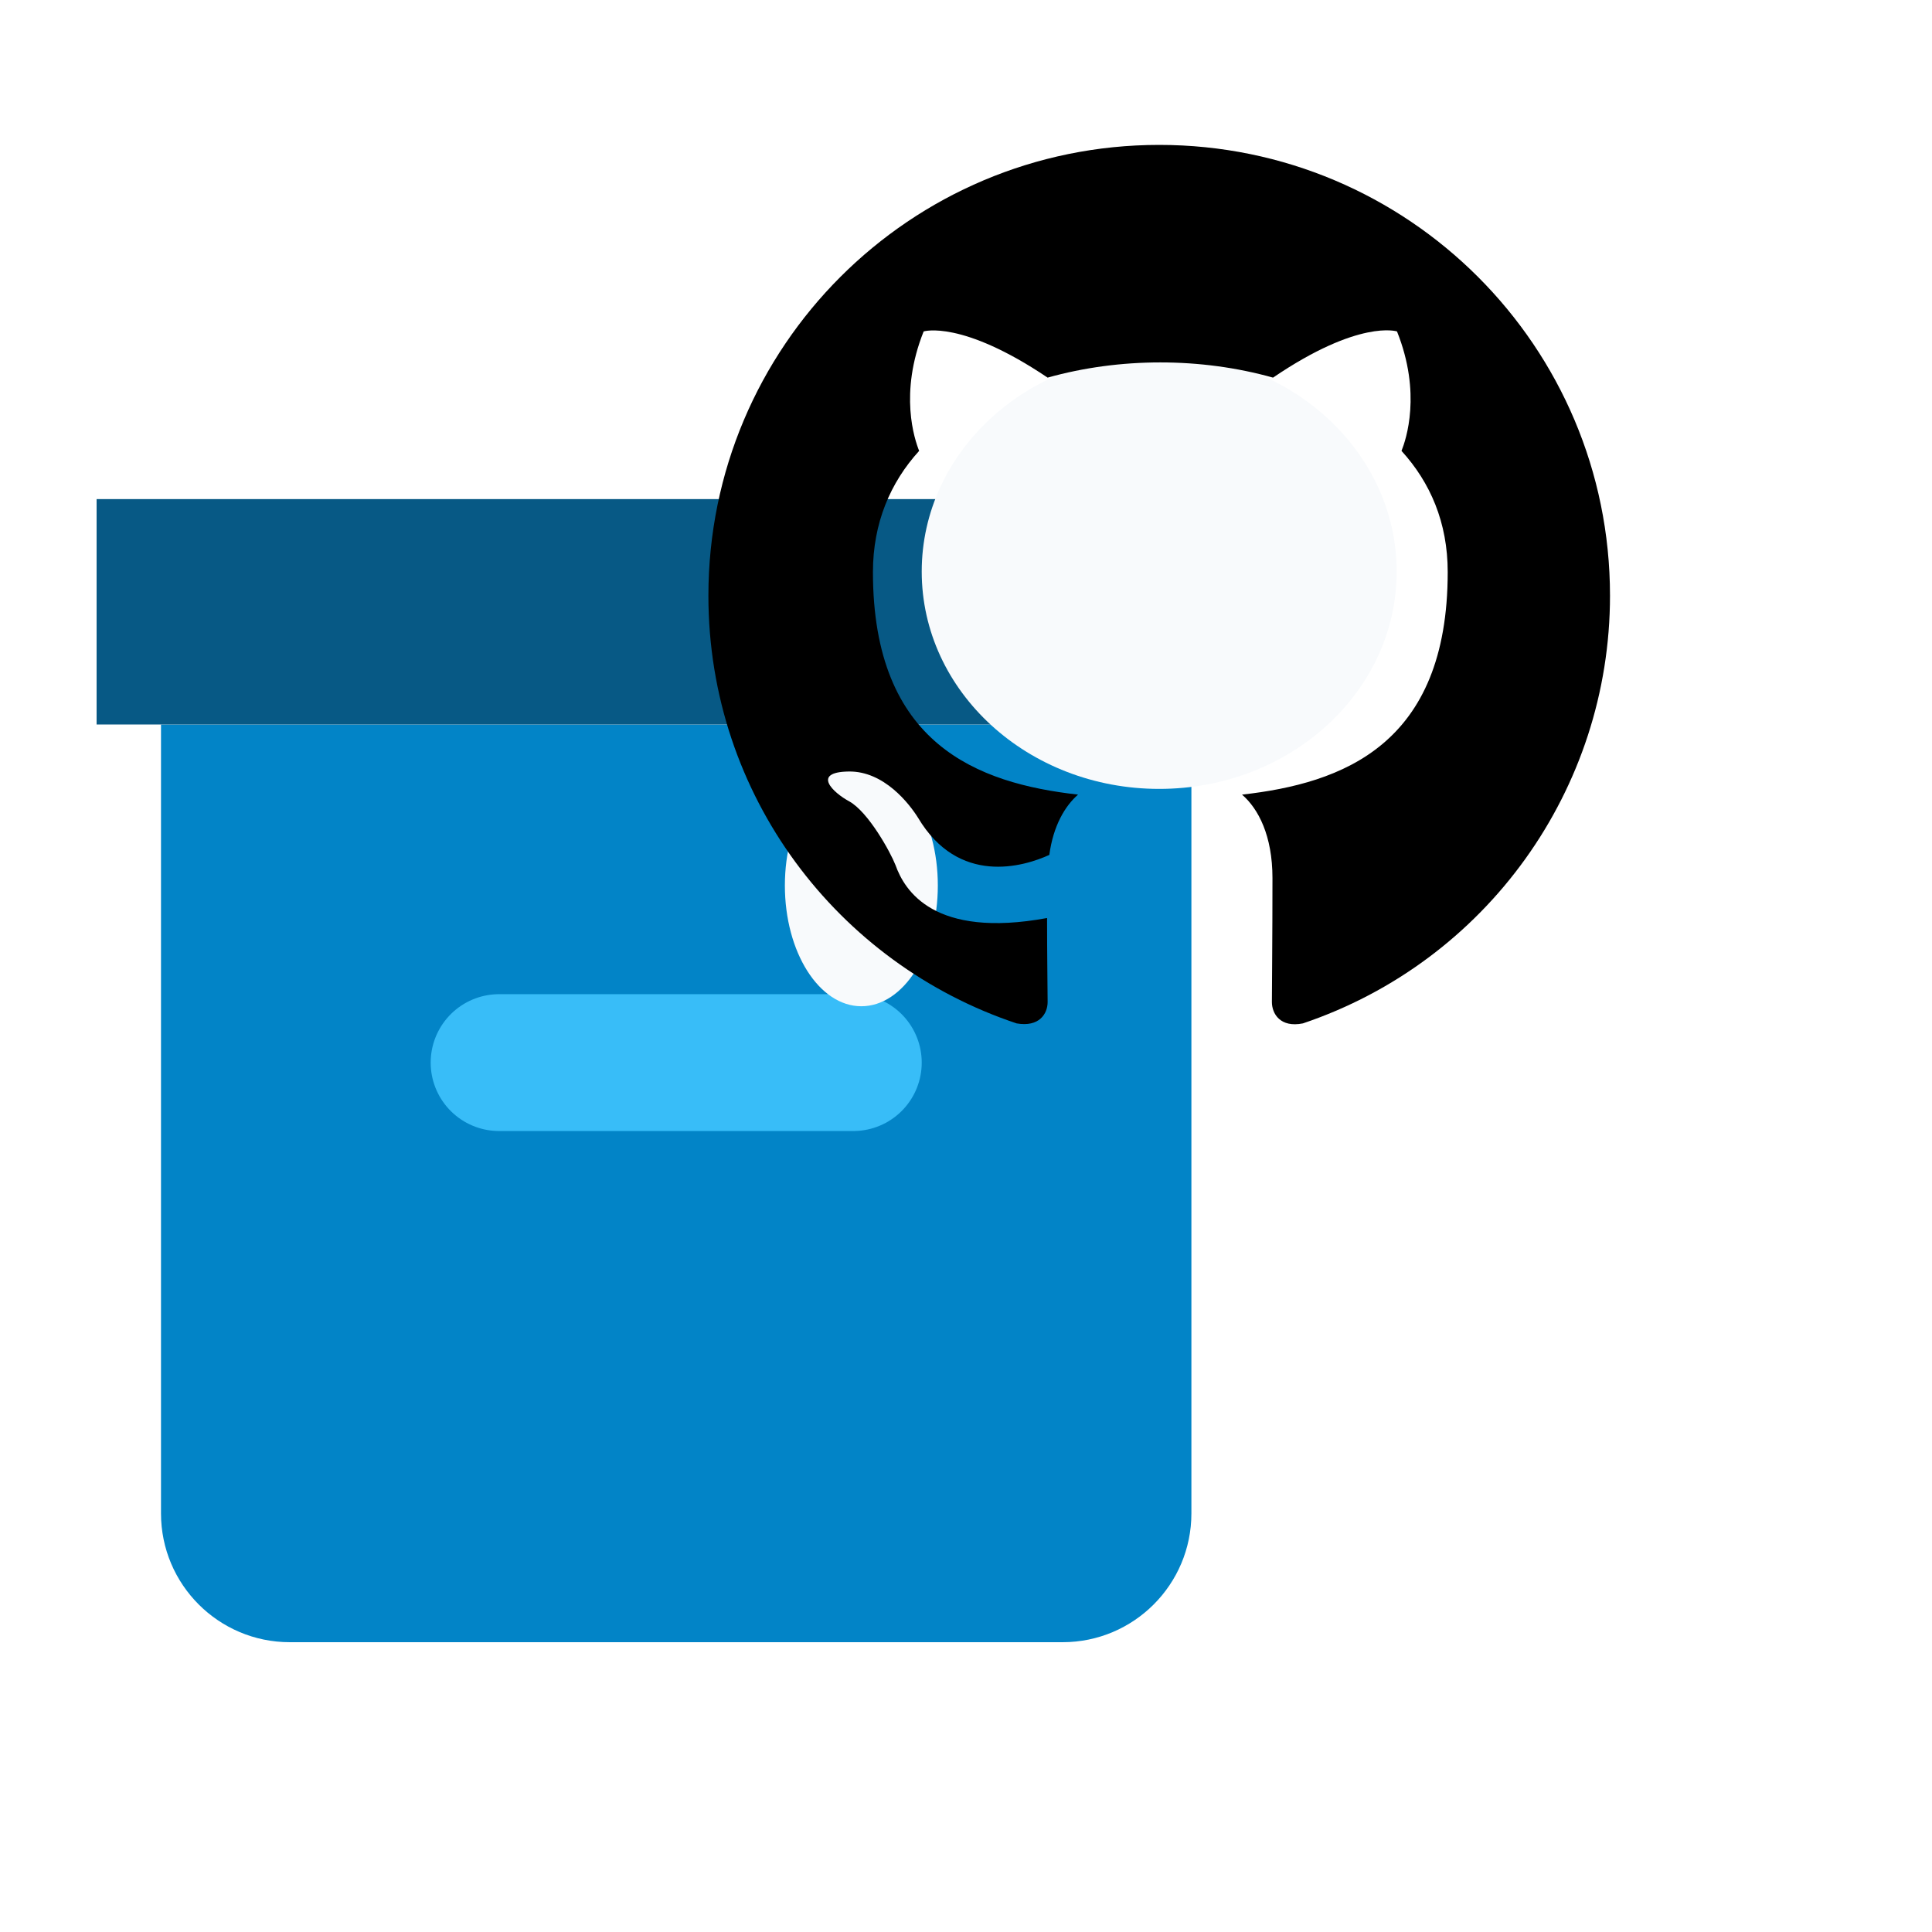
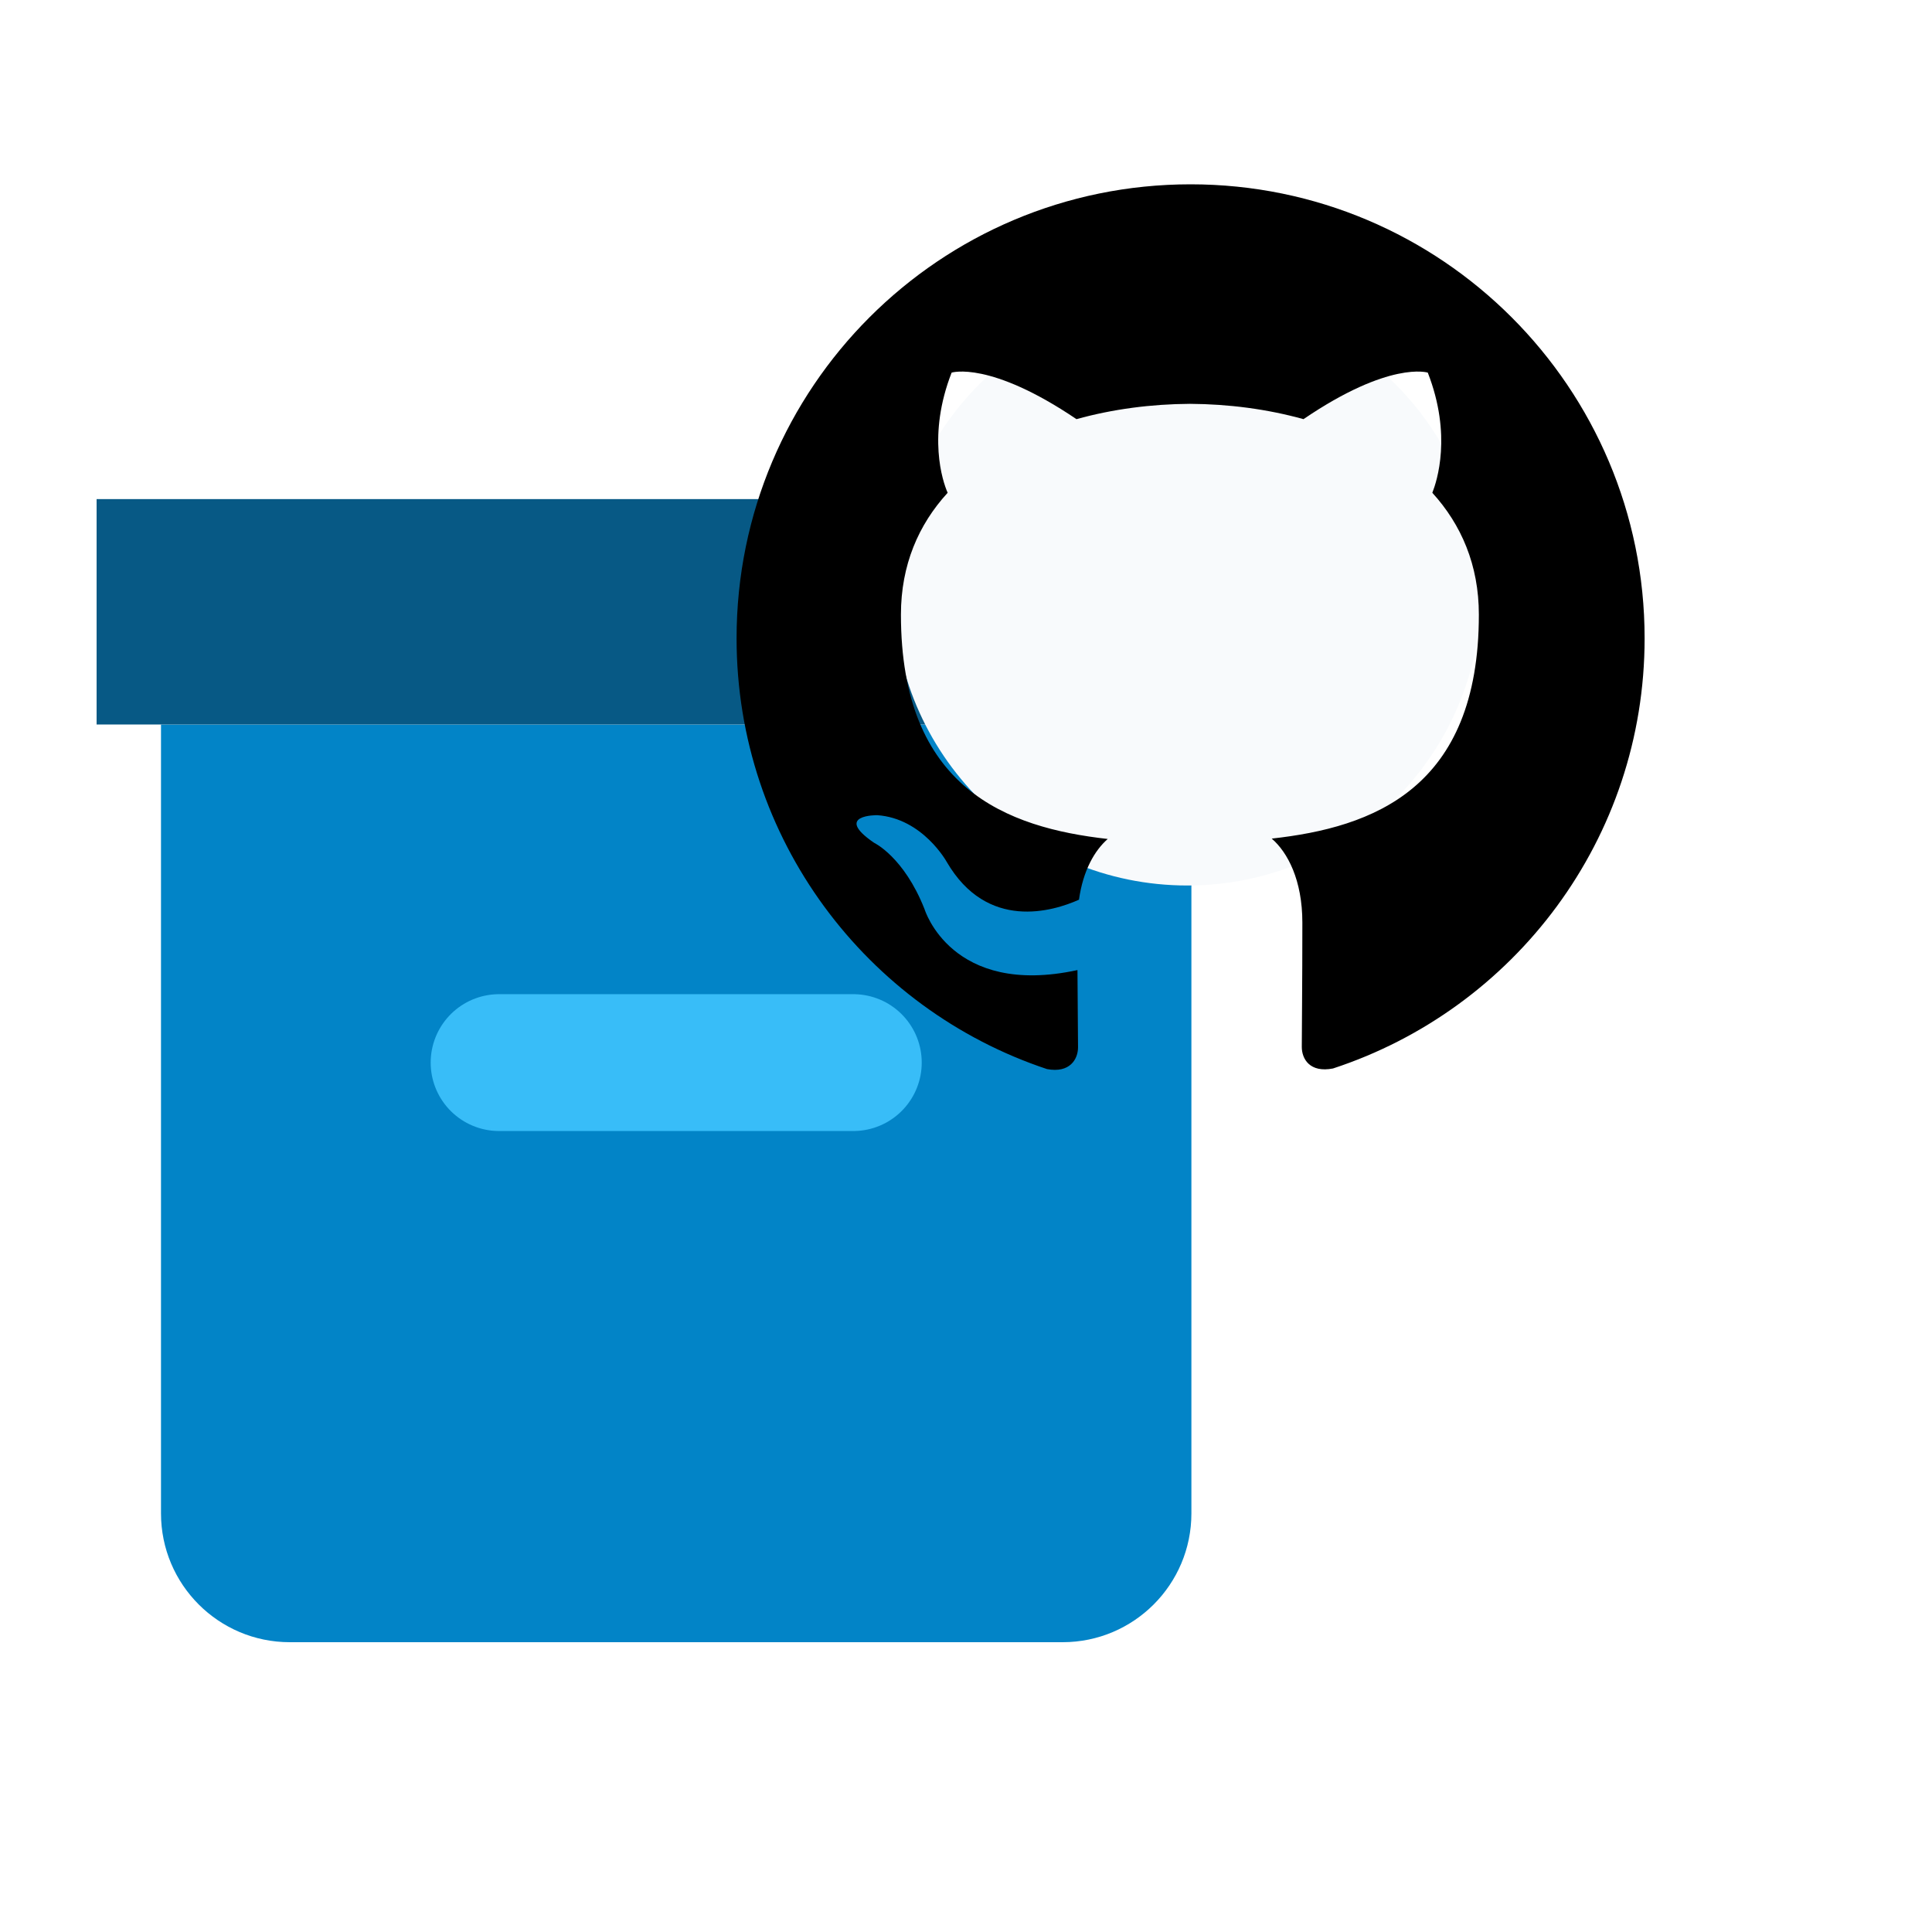
<svg xmlns="http://www.w3.org/2000/svg" viewBox="0 0 24 24" width="24" height="24">
  <g transform="translate(1.2 6.2)">
    <g transform="translate(-1.8 -2.6)">
      <path d="M2.6 5.4h12.8v9.8a1.6 1.6 0 0 1-1.6 1.6H4.2a1.6 1.6 0 0 1-1.6-1.6Z" fill="#0284c7" />
      <path d="M1.8 2.6h14.4v2.8H1.8Z" fill="#075985" />
      <path d="M6.8 9.6h4.4" stroke="#38bdf8" stroke-width="1.7" stroke-linecap="round" />
    </g>
  </g>
  <g transform="translate(8.8 1.8)">
-     <ellipse cx="5.6" cy="5.3" rx="2.95" ry="2.7" fill="#f8fafc" />
-     <ellipse cx="1.9" cy="9.2" rx="0.95" ry="1.5" fill="#f8fafc" />
-     <path d="M8 0C3.58 0 0 3.58 0 8c0 3.54 2.29 6.53 5.47 7.59.4.07.55-.17.55-.38 0-.19-.01-.82-.01-1.49-2.01.37-2.53-.49-2.69-.94-.09-.23-.48-.94-.82-1.13-.28-.15-.68-.52-.01-.53.63-.01 1.08.58 1.23.82.72 1.21 1.87.87 2.33.66.07-.52.28-.87.51-1.07-1.78-.2-3.64-.89-3.64-3.95 0-.87.31-1.59.82-2.15-.08-.2-.36-1.02.08-2.12 0 0 .67-.21 2.2.82.64-.18 1.32-.27 2-.27s1.36.09 2 .27c1.53-1.04 2.2-.82 2.2-.82.44 1.1.16 1.92.08 2.12.51.56.82 1.27.82 2.15 0 3.07-1.87 3.75-3.65 3.95.29.25.54.73.54 1.48 0 1.07-.01 1.93-.01 2.2 0 .21.15.46.55.38A8.01 8.01 0 0 0 16 8c0-4.42-3.58-8-8-8" transform="scale(0.7)" fill="#000" />
+     <circle cx="5.95" cy="5.55" r="3.65" fill="#f8fafc" />
+     <g transform="translate(0.35 0.35) scale(0.47)">
+       <path d="M12 .297c-6.63 0-12 5.373-12 12 0 5.303 3.438 9.8 8.205 11.385.6.113.82-.258.82-.577 0-.285-.01-1.04-.015-2.04-3.338.724-4.042-1.61-4.042-1.61C4.422 18.07 3.633 17.7 3.633 17.7c-1.087-.744.084-.729.084-.729 1.205.084 1.838 1.236 1.838 1.236 1.07 1.835 2.809 1.305 3.495.998.108-.776.417-1.305.76-1.605-2.665-.3-5.466-1.332-5.466-5.93 0-1.31.465-2.38 1.235-3.22-.135-.303-.54-1.523.105-3.176 0 0 1.005-.322 3.3 1.23.96-.267 1.98-.399 3-.405 1.02.006 2.04.138 3 .405 2.28-1.552 3.285-1.23 3.285-1.23.645 1.653.24 2.873.12 3.176.765.84 1.23 1.91 1.23 3.22 0 4.61-2.805 5.625-5.475 5.92.42.36.81 1.096.81 2.22 0 1.606-.015 2.896-.015 3.286 0 .315.21.69.825.57C20.565 22.092 24 17.592 24 12.297c0-6.627-5.373-12-12-12" fill="#000" />
+     </g>
  </g>
</svg>
